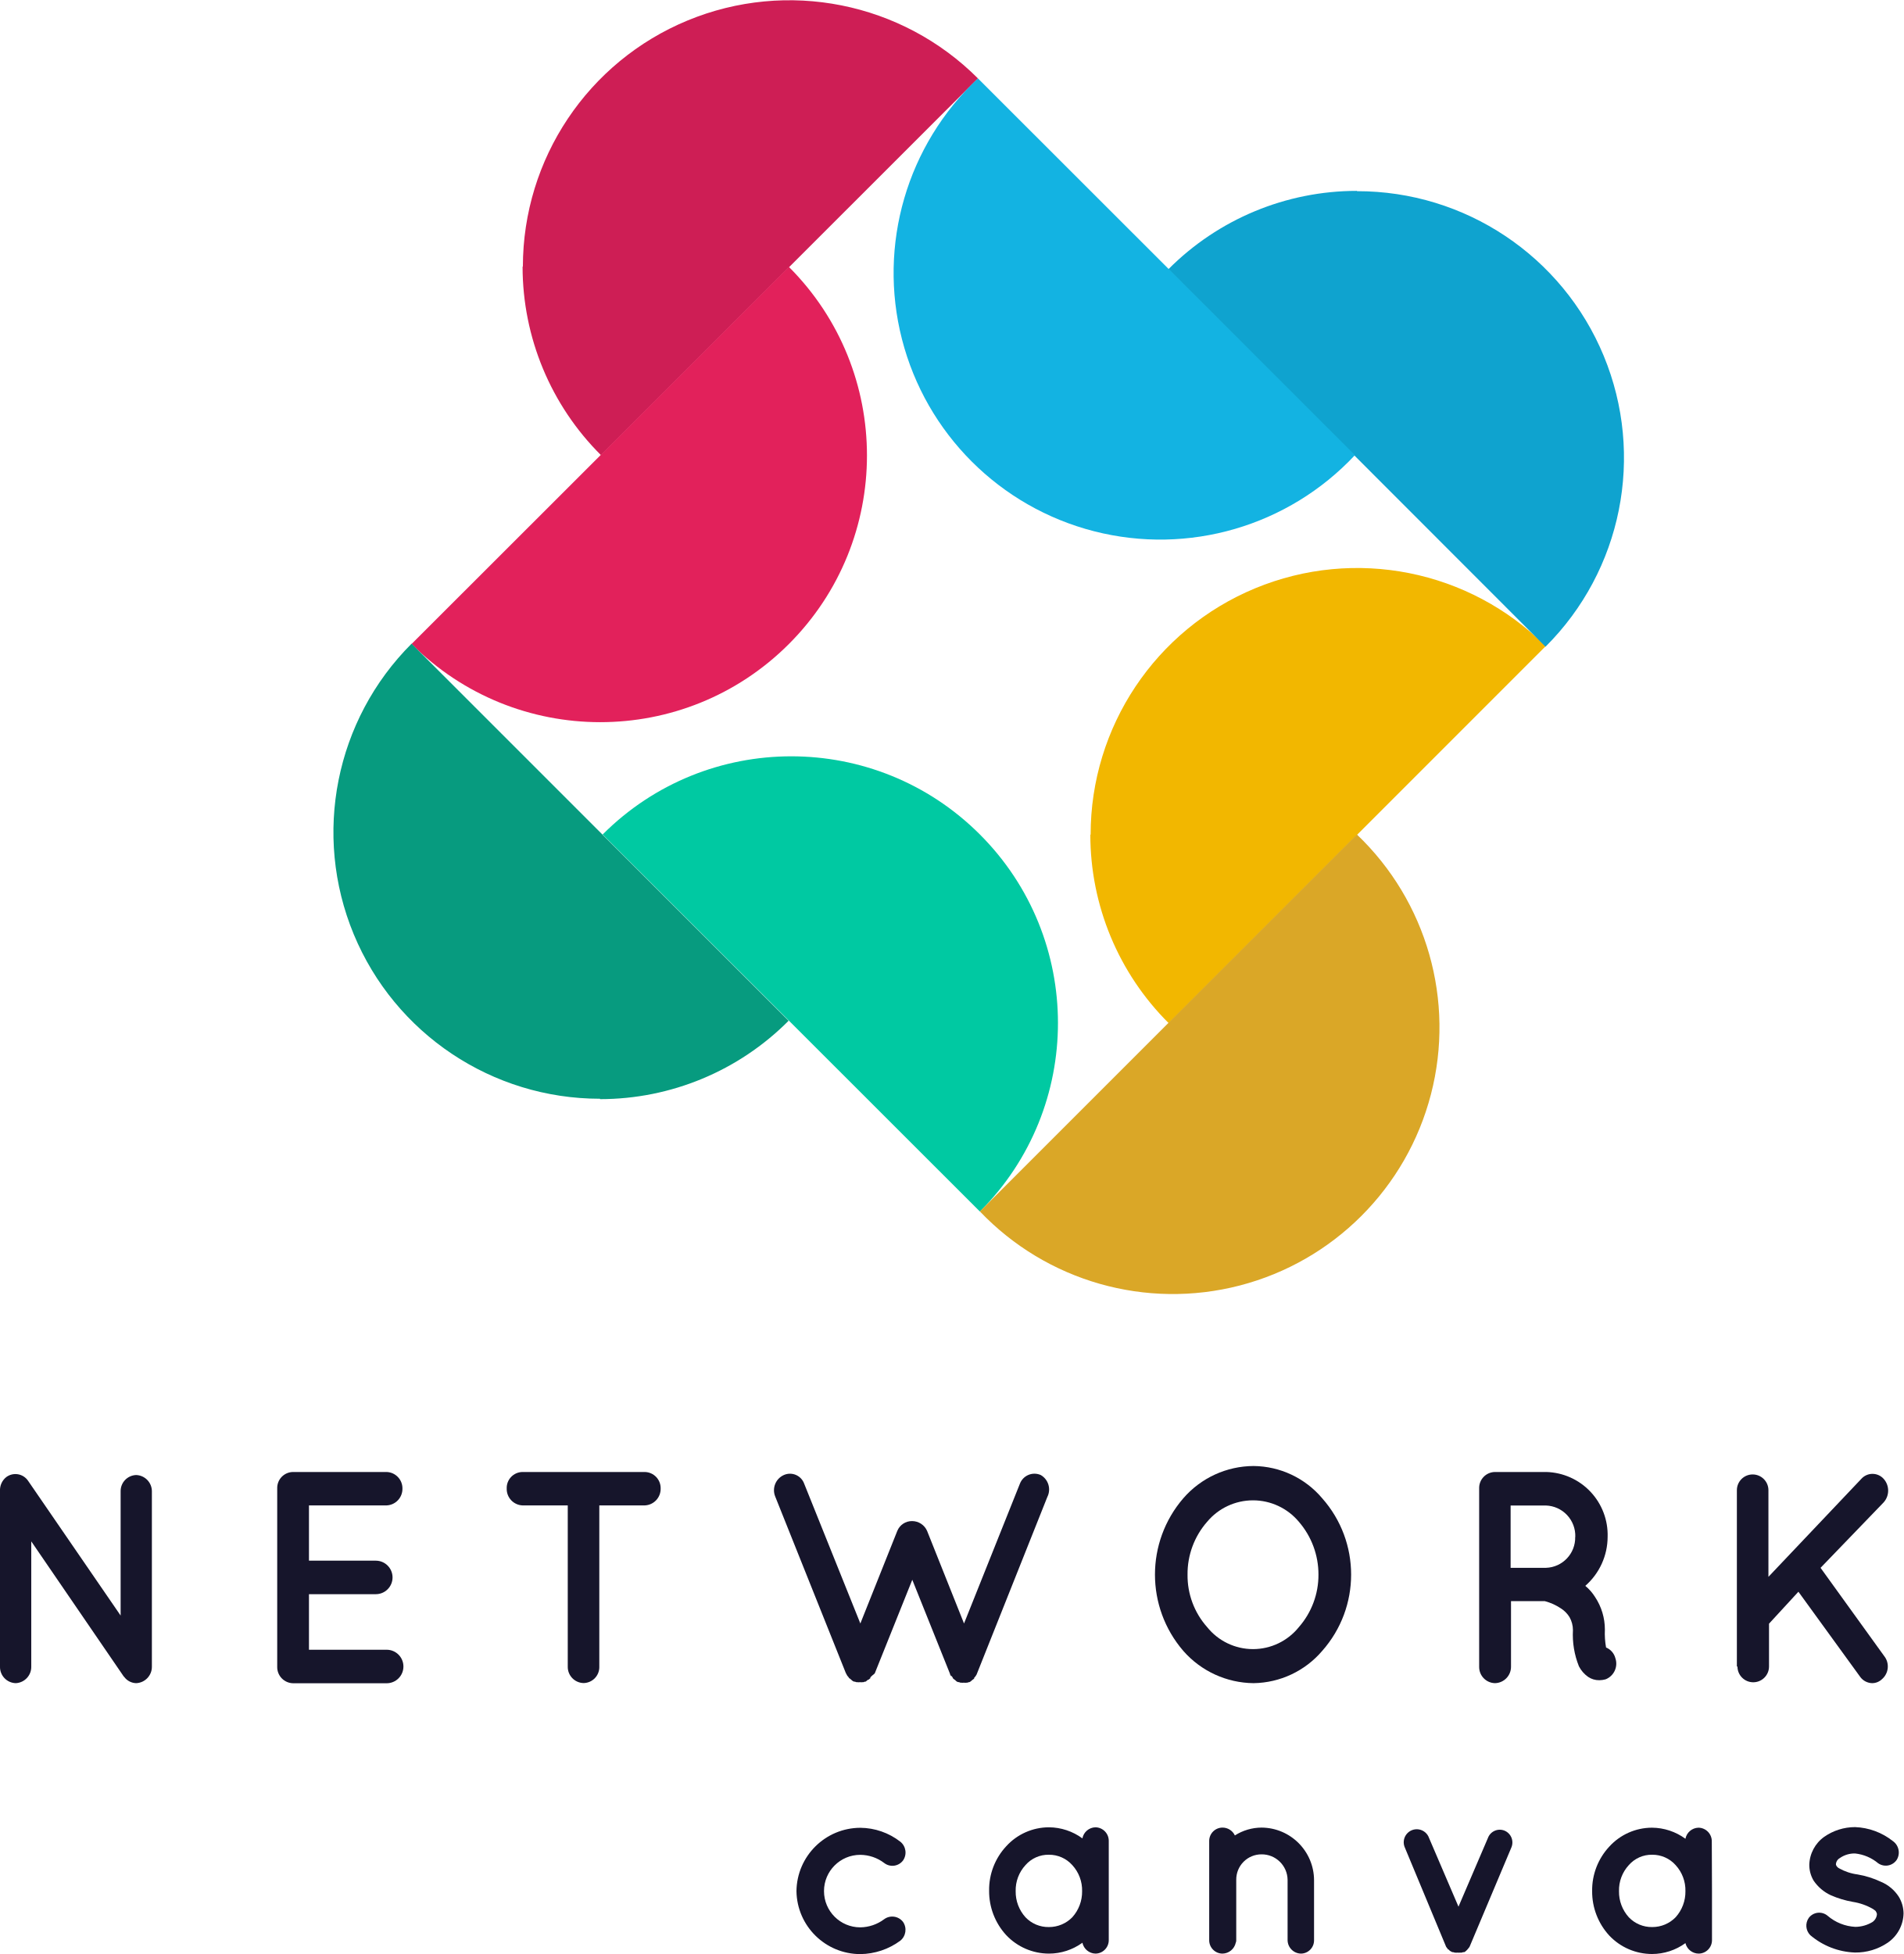
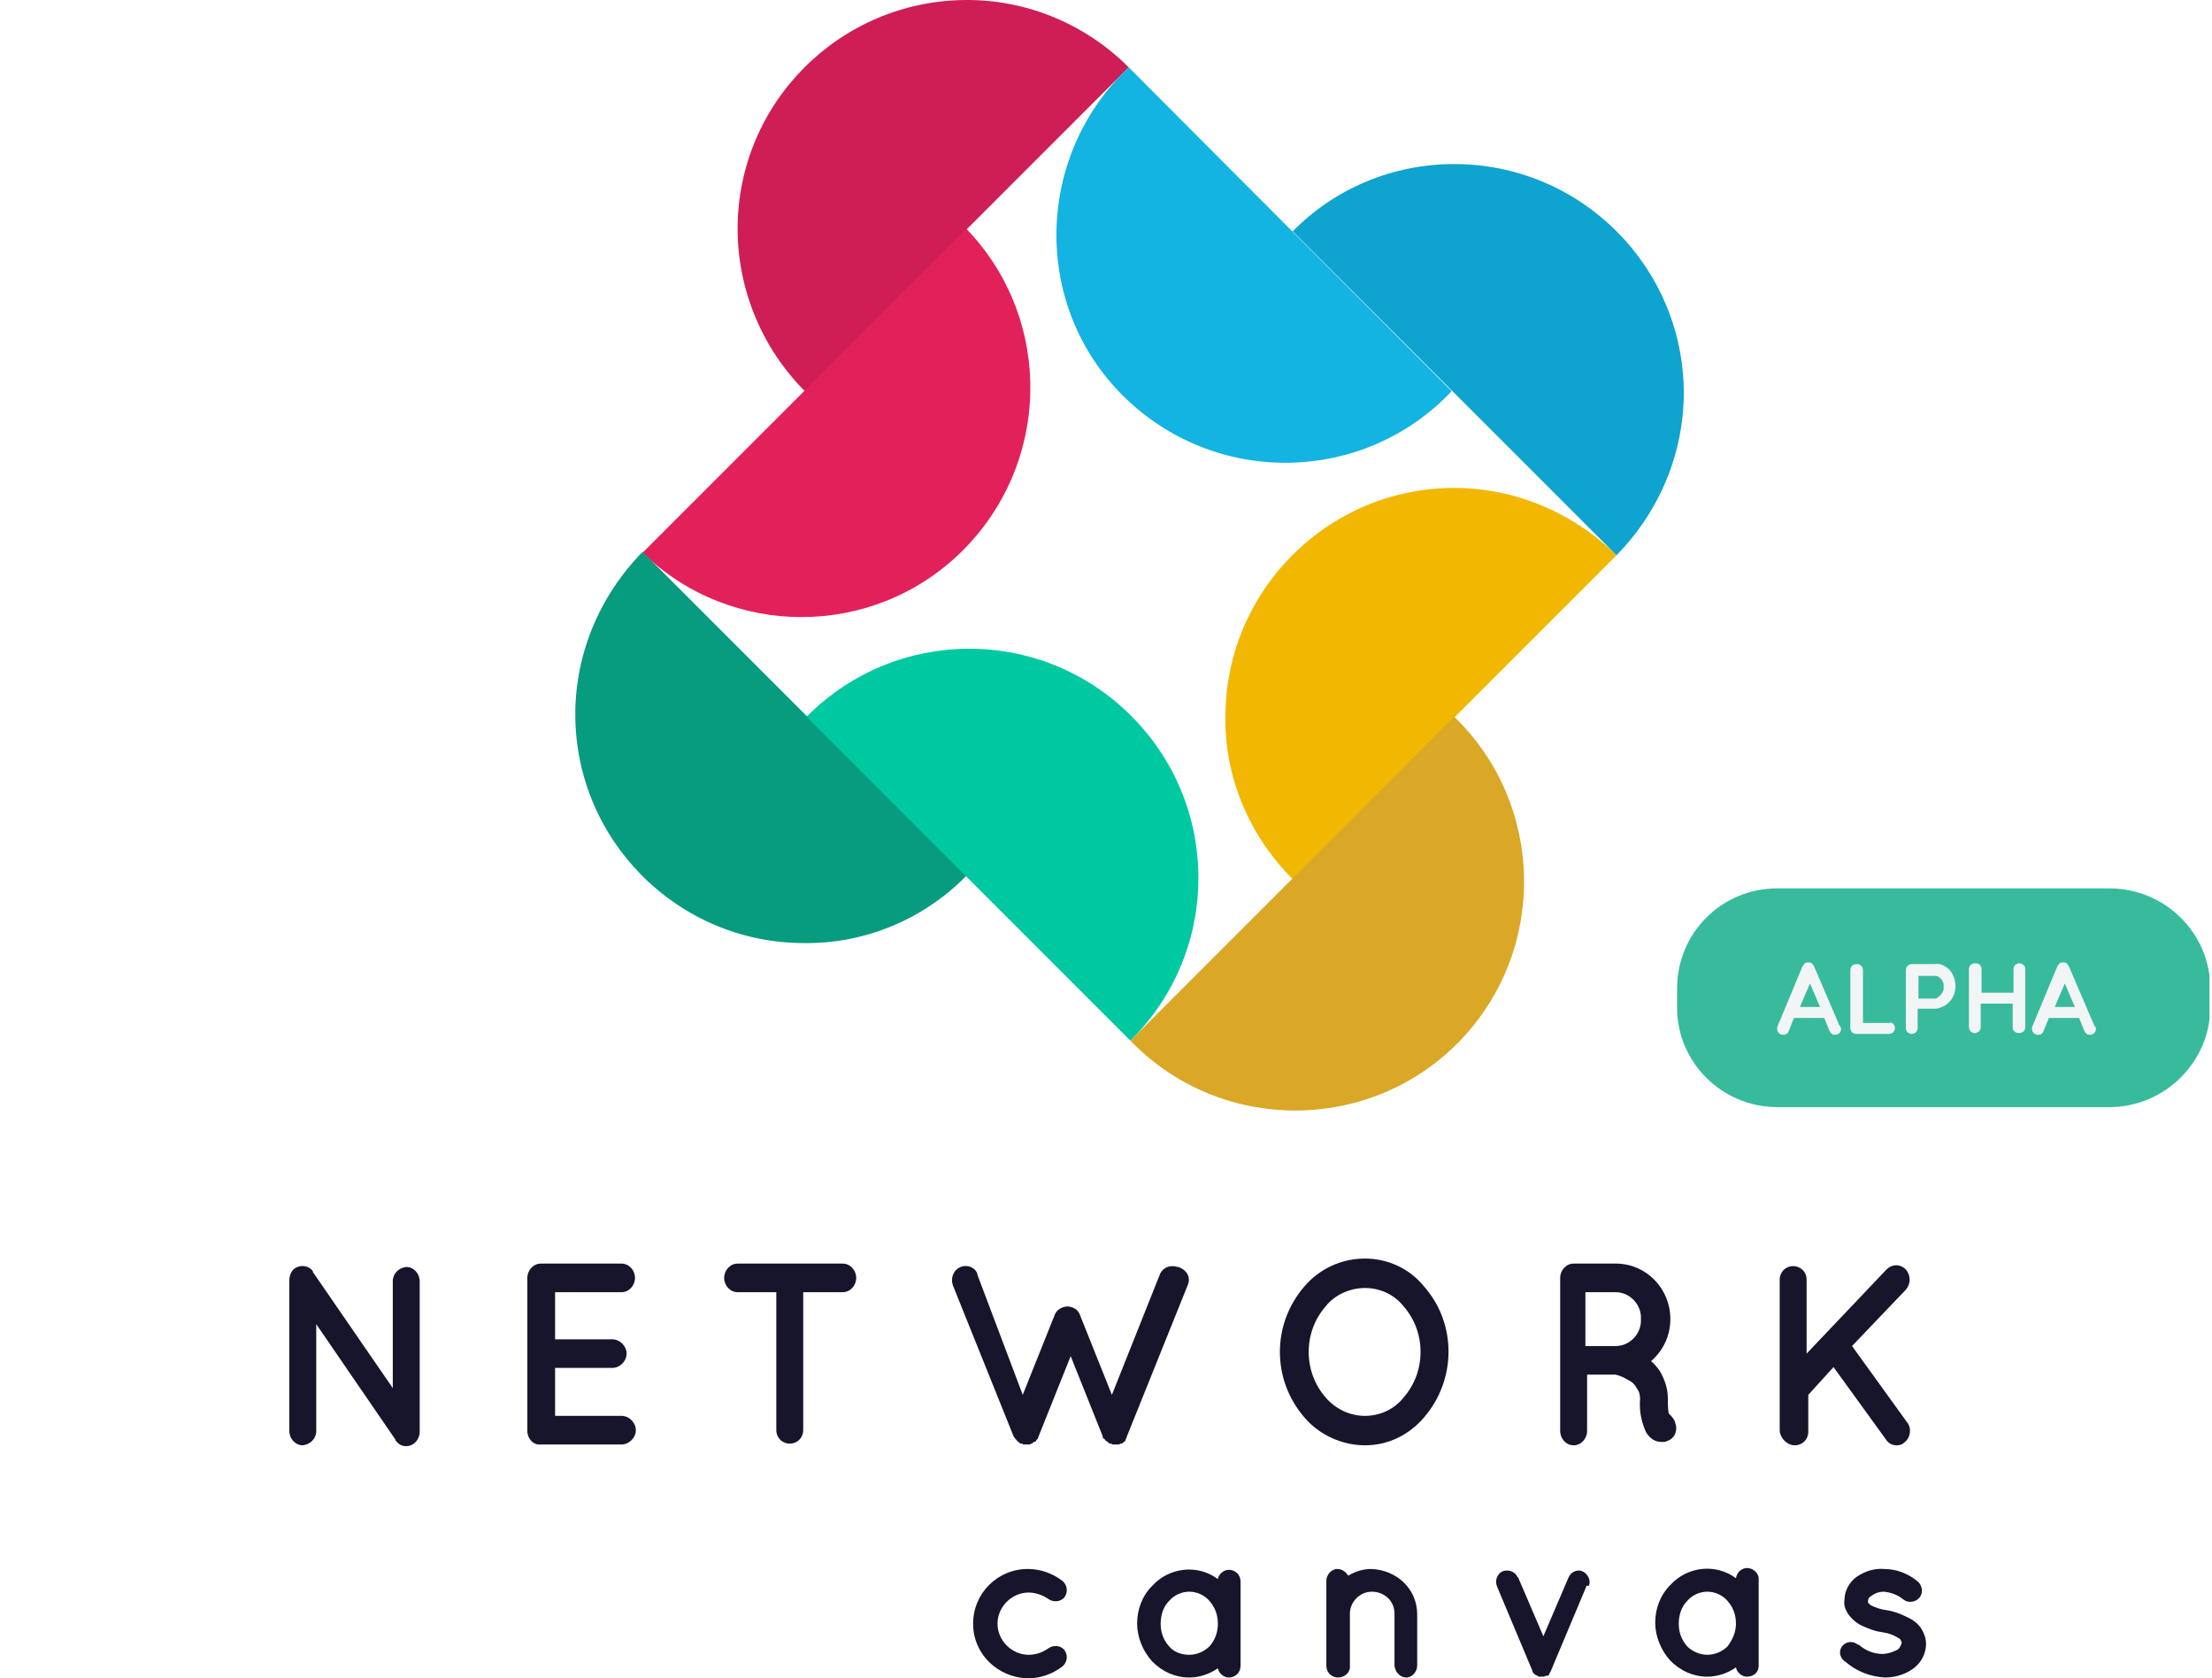
- <svg xmlns="http://www.w3.org/2000/svg" id="Layer_1" data-name="Layer 1" viewBox="0 0 194.29 199.41">
-   <defs>
-     <style>.cls-1{fill:#ce1e55;}.cls-2{fill:#e2215b;}.cls-3{fill:#079b7f;}.cls-4{fill:#00c9a2;}.cls-5{fill:#f2b700;}.cls-6{fill:#daa727;}.cls-7{fill:#0fa3cf;}.cls-8{fill:#13b3e2;}.cls-9{fill:#16152b;}</style>
-   </defs>
-   <path class="cls-1" d="M53.36,27.21A27.2,27.2,0,0,1,99.8,8L61.33,46.45a27.15,27.15,0,0,1-8-19.24" />
-   <path class="cls-2" d="M80.51,27.24A27.21,27.21,0,0,1,42,65.72Z" />
-   <path class="cls-3" d="M61.23,112.13A27.2,27.2,0,0,1,42,65.69l38.48,38.48a27.14,27.14,0,0,1-19.24,8" />
-   <path class="cls-4" d="M61.5,85.16A27.21,27.21,0,1,1,100,123.64Z" />
-   <path class="cls-5" d="M111.3,85.18a27.2,27.2,0,0,1,46.44-19.24l-38.47,38.48a27.13,27.13,0,0,1-8-19.24" />
-   <path class="cls-6" d="M138.47,85.16A27.21,27.21,0,1,1,100,123.63Z" />
-   <path class="cls-7" d="M138.48,19.51A27.21,27.21,0,0,1,157.72,66L119.23,27.48a27.13,27.13,0,0,1,19.24-8" />
-   <path class="cls-8" d="M138.27,46.45A27.21,27.21,0,1,1,99.8,8Z" />
-   <path class="cls-9" d="M3.19,170.08a1.66,1.66,0,0,1-1.58,1.69A1.65,1.65,0,0,1,0,170.08V152.16a1.7,1.7,0,0,1,.64-1.42,1.56,1.56,0,0,1,2.22.37l9.45,13.76V152.19a1.64,1.64,0,0,1,1.58-1.66,1.66,1.66,0,0,1,1.61,1.66v17.89a1.67,1.67,0,0,1-1.61,1.69,1.56,1.56,0,0,1-1.2-.62.8.8,0,0,1-.15-.19L3.19,157.3Z" />
-   <path class="cls-9" d="M28.29,170.08V151.91a1.63,1.63,0,0,1,1.61-1.69h9.56a1.67,1.67,0,0,1,1.61,1.69,1.69,1.69,0,0,1-1.61,1.72H31.53v5.64h6.82a1.71,1.71,0,0,1,0,3.42H31.53v5.67h7.93a1.71,1.71,0,0,1,0,3.42H30c-.06,0-.06,0-.06,0l0,0A1.65,1.65,0,0,1,28.29,170.08Z" />
-   <path class="cls-9" d="M65.81,153.63H61.16v16.44a1.63,1.63,0,0,1-1.61,1.69,1.65,1.65,0,0,1-1.61-1.69V153.63H53.32a1.68,1.68,0,0,1-1.61-1.72,1.63,1.63,0,0,1,1.61-1.69H65.81a1.65,1.65,0,0,1,1.61,1.69A1.69,1.69,0,0,1,65.81,153.63Z" />
-   <path class="cls-9" d="M106.88,152.77l-7.17,18a.82.82,0,0,1-.15.28l0,0a.81.81,0,0,1-.15.18c0,.06,0,.06,0,.09a.89.89,0,0,0-.21.15h0c-.09.06-.15.15-.26.19h0a0,0,0,0,0,0,0,.87.87,0,0,0-.23.06h-.06a.86.86,0,0,1-.29,0,.77.77,0,0,1-.26,0h-.09a.71.71,0,0,0-.2-.06s0,0-.06,0a.6.6,0,0,1-.26-.19h0c-.09-.06-.15-.12-.2-.15a.24.24,0,0,1-.06-.09c0-.06-.09-.12-.12-.18s-.06,0-.06,0a.78.78,0,0,1-.12-.28l-3.83-9.55-3.83,9.55A2.51,2.51,0,0,1,89,171s0,0,0,0l-.18.18c0,.06,0,.06,0,.09a.79.79,0,0,0-.18.15h-.06c-.09.06-.17.15-.23.19h0a0,0,0,0,0,0,0,.44.44,0,0,0-.23.06h-.09a.77.77,0,0,1-.26,0,1,1,0,0,1-.29,0h-.09a.71.71,0,0,0-.2-.06s0,0-.06,0a.83.83,0,0,1-.26-.19h0c-.09-.06-.12-.12-.2-.15a.24.24,0,0,1-.06-.09c-.06-.06-.09-.12-.15-.18v0a2.27,2.27,0,0,1-.15-.28l-7.2-18a1.7,1.7,0,0,1,.88-2.19,1.54,1.54,0,0,1,2.08.89l5.73,14.26,3.77-9.45a1.61,1.61,0,0,1,1.52-1,1.67,1.67,0,0,1,1.52,1l3.77,9.45,5.7-14.26a1.59,1.59,0,0,1,2.13-.89A1.7,1.7,0,0,1,106.88,152.77Z" />
-   <path class="cls-9" d="M134.93,152.9a11.75,11.75,0,0,1,0,15.58,9.38,9.38,0,0,1-7,3.29,9.65,9.65,0,0,1-7.17-3.29,11.93,11.93,0,0,1,0-15.58,9.54,9.54,0,0,1,7.17-3.29A9.27,9.27,0,0,1,134.93,152.9Zm-.38,7.79a8.21,8.21,0,0,0-2-5.39,6.1,6.1,0,0,0-9.36,0,8.06,8.06,0,0,0-2,5.39,7.92,7.92,0,0,0,2,5.36,6,6,0,0,0,9.36,0A8.07,8.07,0,0,0,134.55,160.69Z" />
-   <path class="cls-9" d="M164.85,169.22a1.72,1.72,0,0,1-1,2.16,2.46,2.46,0,0,1-.64.09h0a2,2,0,0,1-1.14-.34,3,3,0,0,1-.94-1.08,8.67,8.67,0,0,1-.61-3.7,2.7,2.7,0,0,0-.35-1.32,2.78,2.78,0,0,0-.88-.89,5.41,5.41,0,0,0-1.64-.74h-3.45v6.68a1.67,1.67,0,0,1-1.64,1.69,1.65,1.65,0,0,1-1.61-1.69V151.91a1.63,1.63,0,0,1,1.61-1.69h5.24a6.43,6.43,0,0,1,6.26,6.62,6.66,6.66,0,0,1-2.28,5,4.68,4.68,0,0,1,1,1.14,6,6,0,0,1,1,3.33,8.16,8.16,0,0,0,.12,1.82A1.61,1.61,0,0,1,164.85,169.22Zm-4.09-12.38a3.1,3.1,0,0,0-3-3.2h-3.6V160h3.6A3.08,3.08,0,0,0,160.75,156.84Z" />
-   <path class="cls-9" d="M177.25,170.08v-18a1.61,1.61,0,1,1,3.22,0v8.84l9.48-10a1.53,1.53,0,0,1,2.28,0,1.8,1.8,0,0,1,0,2.4L185.79,160l6.49,9a1.71,1.71,0,0,1-.23,2.37,1.44,1.44,0,0,1-1,.4,1.55,1.55,0,0,1-1.2-.62l-6.32-8.71-3,3.26v4.37a1.61,1.61,0,1,1-3.22,0Z" />
-   <path class="cls-9" d="M81.28,193a6.54,6.54,0,0,1,6.52-6.47,6.74,6.74,0,0,1,4.08,1.42,1.42,1.42,0,0,1,.28,1.91,1.36,1.36,0,0,1-1.93.26,4.08,4.08,0,0,0-2.44-.83,3.7,3.7,0,1,0,0,7.4,4.14,4.14,0,0,0,2.44-.83,1.39,1.39,0,0,1,1.93.28,1.43,1.43,0,0,1-.28,1.91,7,7,0,0,1-4.08,1.37A6.52,6.52,0,0,1,81.28,193Z" />
-   <path class="cls-9" d="M113.15,193V198a1.37,1.37,0,0,1-1.36,1.37,1.4,1.4,0,0,1-1.33-1.11,5.81,5.81,0,0,1-3.41,1.11,6,6,0,0,1-4.36-1.88,6.62,6.62,0,0,1-1.75-4.54,6.52,6.52,0,0,1,1.75-4.54,5.9,5.9,0,0,1,4.36-1.93,5.83,5.83,0,0,1,3.41,1.13,1.39,1.39,0,0,1,1.33-1.13,1.38,1.38,0,0,1,1.36,1.39Zm-2.72,0a3.8,3.8,0,0,0-1-2.66,3.16,3.16,0,0,0-2.39-1.06,3.09,3.09,0,0,0-2.39,1.06,3.79,3.79,0,0,0-1,2.66,3.88,3.88,0,0,0,1,2.66,3.22,3.22,0,0,0,2.39,1,3.31,3.31,0,0,0,2.39-1A3.89,3.89,0,0,0,110.43,193Z" />
-   <path class="cls-9" d="M134.1,191.88V198a1.35,1.35,0,0,1-1.33,1.37A1.39,1.39,0,0,1,131.4,198v-6.16a2.64,2.64,0,0,0-2.67-2.6,2.57,2.57,0,0,0-2.57,2.6V198a.51.51,0,0,1-.05.26,1.41,1.41,0,0,1-1.36,1.11A1.36,1.36,0,0,1,123.4,198V187.88a1.36,1.36,0,0,1,1.36-1.37,1.39,1.39,0,0,1,1.26.8,5.11,5.11,0,0,1,2.72-.8A5.39,5.39,0,0,1,134.1,191.88Z" />
-   <path class="cls-9" d="M154.22,188.58l-4.21,10a.56.56,0,0,1-.1.18,0,0,0,0,1,0,0l-.15.18a0,0,0,0,1,0,0,.89.89,0,0,1-.15.15,0,0,0,0,0,0,0,.47.47,0,0,1-.18.13h-.05v0a.48.48,0,0,0-.21.05H149a1,1,0,0,1-.26,0,.88.88,0,0,1-.23,0h-.05a.6.6,0,0,0-.21-.05v0h-.05a2.36,2.36,0,0,1-.23-.13,0,0,0,0,0,0,0,.89.89,0,0,1-.15-.15s0,0-.05,0a.81.81,0,0,0-.13-.18s0,0,0,0-.08-.1-.1-.18l-4.16-10a1.33,1.33,0,1,1,2.46-1l3,7,3-7a1.29,1.29,0,0,1,1.72-.75A1.31,1.31,0,0,1,154.22,188.58Z" />
-   <path class="cls-9" d="M174.71,193V198a1.37,1.37,0,0,1-1.36,1.37A1.4,1.4,0,0,1,172,198.3a5.81,5.81,0,0,1-3.41,1.11,6,6,0,0,1-4.36-1.88,6.62,6.62,0,0,1-1.75-4.54,6.52,6.52,0,0,1,1.75-4.54,5.9,5.9,0,0,1,4.36-1.93,5.83,5.83,0,0,1,3.41,1.13,1.39,1.39,0,0,1,1.33-1.13,1.38,1.38,0,0,1,1.36,1.39ZM172,193a3.8,3.8,0,0,0-1-2.66,3.16,3.16,0,0,0-2.39-1.06,3.09,3.09,0,0,0-2.39,1.06,3.79,3.79,0,0,0-1,2.66,3.88,3.88,0,0,0,1,2.66,3.22,3.22,0,0,0,2.39,1,3.31,3.31,0,0,0,2.39-1A3.89,3.89,0,0,0,172,193Z" />
-   <path class="cls-9" d="M184.59,195.72a1.33,1.33,0,0,1,1.92-.21,4.7,4.7,0,0,0,2.82,1.13,3.42,3.42,0,0,0,1.75-.49,1.06,1.06,0,0,0,.46-.77.39.39,0,0,0-.08-.26c0-.08-.13-.18-.33-.31a5.93,5.93,0,0,0-2.05-.72h0a9.84,9.84,0,0,1-2.23-.67,4.3,4.3,0,0,1-1.77-1.5,3.14,3.14,0,0,1-.44-1.62,3.63,3.63,0,0,1,1.51-2.84,5.5,5.5,0,0,1,3.16-1,6.58,6.58,0,0,1,3.85,1.42,1.43,1.43,0,0,1,.41,1.91,1.35,1.35,0,0,1-1.9.36,4.39,4.39,0,0,0-2.36-1,2.61,2.61,0,0,0-1.54.46.78.78,0,0,0-.41.59.28.28,0,0,0,.05.21.69.69,0,0,0,.28.26,5.22,5.22,0,0,0,1.87.62l0,0h0a9.19,9.19,0,0,1,2.39.75,4,4,0,0,1,1.82,1.52,3.35,3.35,0,0,1,.49,1.7,3.73,3.73,0,0,1-1.62,3,5.82,5.82,0,0,1-3.34,1,7.44,7.44,0,0,1-4.57-1.78A1.38,1.38,0,0,1,184.59,195.72Z" />
+ <svg xmlns="http://www.w3.org/2000/svg" xmlns:xlink="http://www.w3.org/1999/xlink" version="1.1" id="Layer_1" x="0px" y="0px" viewBox="0 0 263 199.4" style="enable-background:new 0 0 263 199.4;" xml:space="preserve">
+   <style type="text/css">
+ 	.st0{fill:#CE1E55;}
+ 	.st1{fill:#E2215B;}
+ 	.st2{fill:#079B7F;}
+ 	.st3{fill:#00C9A2;}
+ 	.st4{fill:#F2B700;}
+ 	.st5{fill:#DAA727;}
+ 	.st6{fill:#0FA3CF;}
+ 	.st7{fill:#13B3E2;}
+ 	.st8{fill:#16152B;}
+ 	.st9{fill:none;}
+ 	.st10{clip-path:url(#SVGID_2_);}
+ 	.st11{clip-path:url(#SVGID_4_);}
+ 	.st12{fill:#38BB9C;}
+ 	.st13{enable-background:new    ;}
+ 	.st14{fill:#F2F5F5;}
+ </style>
+   <g>
+     <path class="st0" d="M87.7,27.2C87.7,12.2,99.9,0,115,0c7.2,0,14.1,2.9,19.2,8L95.7,46.5C90.6,41.4,87.7,34.4,87.7,27.2" />
+     <path class="st1" d="M114.9,27.2c10.4,10.8,10.1,28-0.7,38.5c-10.5,10.2-27.3,10.2-37.8,0L114.9,27.2z" />
+     <path class="st2" d="M95.6,112.1c-15,0-27.2-12.2-27.2-27.2c0-7.2,2.9-14.1,8-19.3l38.5,38.5C109.8,109.3,102.8,112.2,95.6,112.1" />
+     <path class="st3" d="M95.9,85.2c10.6-10.7,27.8-10.8,38.5-0.2s10.8,27.8,0.2,38.5c-0.1,0.1-0.2,0.2-0.2,0.2L95.9,85.2z" />
+     <path class="st4" d="M145.7,85.2c0-15,12.2-27.2,27.2-27.2c7.2,0,14.1,2.9,19.3,8l-38.5,38.5C148.5,99.3,145.6,92.4,145.7,85.2" />
+     <path class="st5" d="M172.9,85.2c10.8,10.4,11.1,27.7,0.7,38.5c-10.4,10.8-27.7,11.1-38.5,0.7c-0.2-0.2-0.4-0.4-0.7-0.7L172.9,85.2   z" />
+     <path class="st6" d="M172.9,19.5c15,0,27.2,12.1,27.3,27.1c0,7.3-2.9,14.2-8,19.4l-38.5-38.5C158.7,22.4,165.6,19.5,172.9,19.5" />
+     <path class="st7" d="M172.6,46.5c-10.3,10.9-27.5,11.4-38.5,1.1S122.8,20,133.1,9.1c0.4-0.4,0.7-0.7,1.1-1.1L172.6,46.5z" />
+     <path class="st8" d="M37.6,170.1c0,0.9-0.7,1.6-1.6,1.7c-0.9,0-1.6-0.8-1.6-1.7c0,0,0,0,0,0v-17.9c0-0.5,0.2-1.1,0.6-1.4   c0.7-0.5,1.7-0.4,2.2,0.3c0,0,0,0,0,0.1l9.5,13.8v-12.7c0-0.9,0.7-1.6,1.6-1.7c0.9,0,1.6,0.8,1.6,1.7v17.9c0,0.9-0.7,1.7-1.6,1.7   c-0.5,0-0.9-0.2-1.2-0.6c-0.1-0.1-0.1-0.1-0.1-0.2l-9.4-13.7V170.1z" />
+     <path class="st8" d="M62.7,170.1v-18.2c0-0.9,0.7-1.7,1.6-1.7c0,0,0,0,0,0h9.6c0.9,0,1.6,0.8,1.6,1.7c0,0.9-0.7,1.7-1.6,1.7h-7.9   v5.6h6.8c0.9,0,1.7,0.8,1.7,1.7c0,0.9-0.8,1.7-1.7,1.7h-6.8v5.7h7.9c0.9,0,1.7,0.8,1.7,1.7c0,0.9-0.8,1.7-1.7,1.7h-9.5   c-0.1,0-0.1,0-0.1,0l0,0C63.4,171.8,62.7,171,62.7,170.1C62.7,170.1,62.7,170.1,62.7,170.1z" />
+     <path class="st8" d="M100.2,153.6h-4.7v16.4c0,0.9-0.7,1.6-1.6,1.6s-1.6-0.7-1.6-1.6v-16.4h-4.6c-0.9,0-1.6-0.8-1.6-1.7   c0-0.9,0.7-1.7,1.6-1.7c0,0,0,0,0,0h12.5c0.9,0,1.6,0.8,1.6,1.7C101.8,152.8,101.1,153.6,100.2,153.6z" />
+     <path class="st8" d="M141.2,152.8l-7.2,17.9c0,0.1-0.1,0.2-0.1,0.3l0,0c0,0.1-0.1,0.1-0.1,0.2c0,0.1,0,0.1,0,0.1   c-0.1,0-0.1,0.1-0.2,0.1l0,0c-0.1,0.1-0.1,0.2-0.3,0.2l0,0l0,0c-0.1,0-0.2,0-0.2,0.1H133c-0.1,0-0.2,0-0.3,0c-0.1,0-0.2,0-0.3,0   h-0.1c-0.1,0-0.1-0.1-0.2-0.1c0,0,0,0-0.1,0c-0.1,0-0.2-0.1-0.3-0.2l0,0c-0.1-0.1-0.1-0.1-0.2-0.1c0,0,0-0.1-0.1-0.1   c0-0.1-0.1-0.1-0.1-0.2c-0.1,0-0.1,0-0.1,0c-0.1-0.1-0.1-0.2-0.1-0.3l-3.8-9.5l-3.8,9.5c0,0.1-0.1,0.2-0.1,0.3l0,0l-0.2,0.2   c0,0.1,0,0.1,0,0.1c-0.1,0-0.1,0.1-0.2,0.1h-0.1c-0.1,0.1-0.2,0.2-0.2,0.2l0,0l0,0c-0.1,0-0.2,0-0.2,0.1h-0.1c-0.1,0-0.2,0-0.3,0   c-0.1,0-0.2,0-0.3,0h-0.1c-0.1,0-0.1-0.1-0.2-0.1c0,0,0,0-0.1,0c-0.1,0-0.2-0.1-0.3-0.2l0,0c-0.1-0.1-0.1-0.1-0.2-0.1v-0.1   c-0.1-0.1-0.1-0.1-0.2-0.2l0,0c-0.1-0.1-0.1-0.2-0.2-0.3l-7.2-17.9c-0.3-0.8,0-1.8,0.9-2.2c0.8-0.3,1.7,0,2,0.8c0,0,0,0.1,0,0.1   l5.4,14.3l3.8-9.5c0.2-0.6,0.9-1,1.5-1c0.7,0,1.3,0.4,1.5,1l3.8,9.5l5.7-14.3c0.3-0.8,1.2-1.2,2.1-0.9c0,0,0.1,0,0.1,0   C141.2,151,141.6,151.9,141.2,152.8z" />
+     <path class="st8" d="M169.3,152.9c3.9,4.4,3.9,11.1,0,15.6c-1.8,2.1-4.3,3.3-7,3.3c-2.7,0-5.4-1.2-7.2-3.3   c-3.9-4.5-3.9-11.1,0-15.6c1.8-2.1,4.4-3.3,7.2-3.3C165,149.6,167.6,150.8,169.3,152.9z M168.9,160.7c0-2-0.7-3.9-2-5.4   c-1.1-1.4-2.8-2.2-4.6-2.2c-1.8,0-3.6,0.8-4.7,2.2c-1.3,1.5-2,3.4-2,5.4c0,2,0.7,3.9,2,5.4c1.2,1.4,2.9,2.2,4.7,2.2   c1.8,0,3.5-0.8,4.6-2.2C168.2,164.6,168.9,162.7,168.9,160.7L168.9,160.7z" />
+     <path class="st8" d="M199.2,169.2c0.3,0.9-0.1,1.8-1,2.1c-0.2,0.1-0.4,0.1-0.6,0.1l0,0c-0.4,0-0.8-0.1-1.1-0.3   c-0.4-0.3-0.7-0.6-0.9-1.1c-0.5-1.2-0.7-2.4-0.6-3.7c0-0.5-0.1-0.9-0.4-1.3c-0.2-0.4-0.5-0.7-0.9-0.9c-0.5-0.3-1.1-0.6-1.6-0.7   h-3.4v6.7c0,0.9-0.7,1.7-1.6,1.7c-0.9,0-1.6-0.8-1.6-1.7c0,0,0,0,0,0v-18.2c0-0.9,0.7-1.7,1.6-1.7c0,0,0,0,0,0h5.2   c3.5,0.1,6.3,3,6.3,6.6c0,0,0,0,0,0c0,1.9-0.8,3.7-2.3,5c0.4,0.3,0.7,0.7,1,1.1c0.6,1,1,2.1,1,3.3c0,0.6,0,1.2,0.1,1.8   C198.7,168.3,199.1,168.7,199.2,169.2z M195.1,156.8c0.1-1.7-1.3-3.2-3-3.2h-3.6v6.4h3.6C193.8,160,195.2,158.5,195.1,156.8z" />
+     <path class="st8" d="M211.6,170.1v-18c0-0.9,0.7-1.6,1.6-1.6s1.6,0.7,1.6,1.6v8.8l9.5-10c0.6-0.6,1.5-0.7,2.2-0.1   c0,0,0.1,0.1,0.1,0.1c0.6,0.7,0.6,1.7,0,2.4l-6.4,6.7l6.5,9c0.6,0.7,0.5,1.8-0.2,2.4c-0.3,0.3-0.6,0.4-1,0.4   c-0.5,0-0.9-0.2-1.2-0.6l-6.3-8.7l-3,3.3v4.4c0,0.9-0.7,1.6-1.6,1.6S211.7,171,211.6,170.1L211.6,170.1L211.6,170.1z" />
+     <path class="st8" d="M115.7,193c0-3.6,2.9-6.5,6.5-6.5c1.5,0,2.9,0.5,4.1,1.4c0.6,0.5,0.7,1.3,0.3,1.9c-0.4,0.6-1.3,0.7-1.9,0.3   c0,0,0,0,0,0c-0.7-0.5-1.6-0.8-2.4-0.8c-2,0-3.7,1.7-3.7,3.7s1.7,3.7,3.7,3.7c0,0,0,0,0,0c0.9,0,1.7-0.3,2.4-0.8   c0.6-0.4,1.5-0.3,1.9,0.3c0.4,0.6,0.3,1.4-0.3,1.9c-1.2,0.9-2.6,1.4-4.1,1.4C118.6,199.4,115.7,196.6,115.7,193z" />
+     <path class="st8" d="M147.5,193v5c0,0.8-0.6,1.4-1.4,1.4c-0.6,0-1.2-0.5-1.3-1.1c-1,0.7-2.2,1.1-3.4,1.1c-1.7,0-3.2-0.7-4.4-1.9   c-1.1-1.2-1.8-2.9-1.8-4.5c0-1.7,0.6-3.3,1.8-4.5c2-2.2,5.4-2.6,7.8-0.8c0.1-0.6,0.7-1.1,1.3-1.1c0.8,0,1.4,0.6,1.4,1.4V193z    M144.8,193c0-1-0.3-1.9-1-2.7c-0.6-0.7-1.5-1.1-2.4-1.1c-0.9,0-1.8,0.4-2.4,1.1c-0.7,0.7-1,1.7-1,2.7c0,1,0.3,1.9,1,2.7   c0.6,0.7,1.5,1,2.4,1c0.9,0,1.8-0.4,2.4-1C144.5,194.9,144.8,194,144.8,193z" />
+     <path class="st8" d="M168.5,191.9v6.1c0,0.7-0.6,1.4-1.3,1.4c0,0,0,0,0,0c-0.7,0-1.3-0.6-1.4-1.4v-6.2c0-1.5-1.2-2.6-2.7-2.6   c-1.4,0-2.6,1.2-2.6,2.6c0,0,0,0,0,0v6.2c0,0.1,0,0.2,0,0.3c-0.1,0.6-0.7,1.1-1.4,1.1c-0.8,0-1.4-0.6-1.4-1.4c0,0,0,0,0,0v-10.1   c0-0.7,0.6-1.4,1.3-1.4c0,0,0,0,0,0c0.5,0,1,0.3,1.3,0.8c0.8-0.5,1.8-0.8,2.7-0.8C166.1,186.6,168.5,188.9,168.5,191.9z" />
+     <path class="st8" d="M188.6,188.6l-4.2,10c0,0.1-0.1,0.1-0.1,0.2l0,0l-0.1,0.2l0,0c0,0.1-0.1,0.1-0.1,0.1l0,0   c0,0.1-0.1,0.1-0.2,0.1h-0.1l0,0c-0.1,0-0.1,0-0.2,0.1h-0.1c-0.1,0-0.2,0-0.2,0c-0.1,0-0.2,0-0.2,0H183c-0.1,0-0.1-0.1-0.2-0.1l0,0   l0,0c-0.1,0-0.1-0.1-0.2-0.1l0,0c-0.1,0-0.1-0.1-0.1-0.1c0,0,0,0-0.1,0c0-0.1-0.1-0.1-0.1-0.2l0,0c-0.1,0-0.1-0.1-0.1-0.2l-4.2-10   c-0.3-0.7,0-1.5,0.6-1.8c0.7-0.3,1.5,0,1.8,0.6c0,0,0,0.1,0.1,0.1l3,7l3-7c0.3-0.7,1.1-1,1.7-0.7s1,1.1,0.7,1.7l0,0H188.6z" />
+     <path class="st8" d="M209.1,193v5c0,0.8-0.6,1.3-1.4,1.3c-0.6,0-1.2-0.5-1.3-1.1c-1,0.7-2.2,1.1-3.4,1.1c-1.7,0-3.2-0.7-4.4-1.9   c-1.1-1.2-1.8-2.9-1.8-4.5c0-1.7,0.6-3.3,1.8-4.5c2-2.2,5.4-2.6,7.8-0.8c0.1-0.7,0.7-1.3,1.5-1.2c0.7,0.1,1.3,0.7,1.2,1.5l0,0V193z    M206.4,193c0-1-0.3-1.9-1-2.7c-0.6-0.7-1.5-1.1-2.4-1.1c-0.9,0-1.8,0.4-2.4,1.1c-0.7,0.7-1,1.7-1,2.7c0,1,0.3,1.9,1,2.7   c0.6,0.6,1.5,1,2.4,1c0.9,0,1.8-0.4,2.4-1C206,194.9,206.4,194,206.4,193z" />
+     <path class="st8" d="M219,195.7c0.5-0.6,1.3-0.7,1.9-0.2c0,0,0,0,0.1,0c0.8,0.7,1.8,1.1,2.8,1.1c0.6,0,1.2-0.2,1.8-0.5   c0.3-0.2,0.4-0.5,0.5-0.8c0-0.1,0-0.2-0.1-0.3c0-0.1-0.1-0.2-0.3-0.3c-0.6-0.4-1.3-0.6-2-0.7l0,0c-0.8-0.1-1.5-0.4-2.2-0.7   c-0.7-0.3-1.3-0.8-1.8-1.5c-0.3-0.5-0.5-1-0.4-1.6c0-1.1,0.6-2.2,1.5-2.8c0.9-0.6,2-1,3.2-0.9c1.4,0,2.8,0.5,3.9,1.4   c0.6,0.4,0.8,1.3,0.4,1.9c-0.4,0.6-1.3,0.8-1.9,0.4c0,0,0,0,0,0c-0.7-0.6-1.5-0.9-2.4-1c-0.6,0-1.1,0.2-1.5,0.5   c-0.2,0.1-0.4,0.3-0.4,0.6c0,0.1,0,0.1,0,0.2c0.1,0.1,0.2,0.2,0.3,0.3c0.6,0.3,1.2,0.5,1.9,0.6l0,0l0,0c0.8,0.1,1.6,0.4,2.4,0.8   c0.7,0.3,1.4,0.8,1.8,1.5c0.3,0.5,0.5,1.1,0.5,1.7c0,1.2-0.6,2.3-1.6,3c-1,0.7-2.2,1-3.3,1c-1.7-0.1-3.3-0.7-4.6-1.8   C218.7,197.1,218.6,196.3,219,195.7z" />
+     <rect id="Frame" class="st9" width="263" height="199.4" />
+   </g>
+   <g id="Alpha">
+     <g id="AlphaTab">
+       <g>
+         <defs>
+           <rect id="SVGID_1_" x="199.3" y="105.6" width="63.4" height="26" />
+         </defs>
+         <clipPath id="SVGID_2_">
+           <use xlink:href="#SVGID_1_" style="overflow:visible;" />
+         </clipPath>
+         <g class="st10">
+           <g>
+             <defs>
+               <rect id="SVGID_3_" x="199.3" y="105.6" width="63.4" height="26" />
+             </defs>
+             <clipPath id="SVGID_4_">
+               <use xlink:href="#SVGID_3_" style="overflow:visible;" />
+             </clipPath>
+             <g class="st11">
+               <path class="st12" d="M250.8,131.6h-39.5c-6.6,0-12-5.4-11.9-12v-2.1c0-6.6,5.3-11.9,11.9-11.9c0,0,0,0,0,0h39.5        c6.6,0,12,5.3,12,11.9c0,0,0,0,0,0.1v2.1C262.8,126.2,257.4,131.6,250.8,131.6" />
+             </g>
+           </g>
+           <g class="st13">
+             <path class="st14" d="M218.9,122.3c0,0.2-0.1,0.4-0.2,0.5s-0.3,0.2-0.5,0.2c-0.1,0-0.3,0-0.4-0.1c-0.1-0.1-0.2-0.2-0.3-0.4       l-0.6-1.5h-3.6l-0.6,1.5c-0.1,0.2-0.1,0.3-0.3,0.4s-0.2,0.1-0.4,0.1c-0.2,0-0.4-0.1-0.5-0.2c-0.1-0.1-0.2-0.3-0.2-0.5       c0-0.1,0-0.1,0-0.2l3-7.2c0.1-0.2,0.2-0.3,0.3-0.4s0.3-0.1,0.4-0.1c0.1,0,0.3,0,0.4,0.1s0.2,0.2,0.3,0.4l3,7       C218.9,122.1,218.9,122.2,218.9,122.3z M214,119.7h2.4l-1.2-2.8L214,119.7z" />
+             <path class="st14" d="M225.1,121.7c0.1,0.1,0.2,0.3,0.2,0.5c0,0.2-0.1,0.4-0.2,0.5s-0.3,0.2-0.5,0.2h-3.9       c-0.2,0-0.4-0.1-0.5-0.2c-0.1-0.1-0.2-0.3-0.2-0.5v-6.9c0-0.2,0.1-0.4,0.2-0.5c0.1-0.1,0.3-0.2,0.6-0.2c0.2,0,0.4,0.1,0.5,0.2       c0.1,0.1,0.2,0.3,0.2,0.5v6.3h3.1C224.8,121.5,225,121.6,225.1,121.7z" />
+             <path class="st14" d="M231.3,114.9c0.4,0.2,0.7,0.6,0.9,1c0.2,0.4,0.3,0.9,0.3,1.3c0,0.5-0.1,0.9-0.3,1.3       c-0.2,0.4-0.5,0.7-0.9,1c-0.4,0.2-0.8,0.4-1.2,0.4h-2.1v2.3c0,0.2-0.1,0.4-0.2,0.5s-0.3,0.2-0.5,0.2c-0.2,0-0.4-0.1-0.5-0.2       s-0.2-0.3-0.2-0.5v-6.9c0-0.2,0.1-0.4,0.2-0.5c0.1-0.1,0.3-0.2,0.5-0.2h2.7C230.6,114.5,231,114.7,231.3,114.9z M230.6,118.4       c0.1-0.1,0.3-0.3,0.4-0.5s0.1-0.4,0.1-0.6c0-0.2,0-0.4-0.1-0.6s-0.2-0.4-0.4-0.5c-0.1-0.1-0.3-0.2-0.4-0.2h-2.1v2.7h2.1       C230.3,118.6,230.5,118.5,230.6,118.4z" />
+             <path class="st14" d="M240.6,114.7c0.1,0.1,0.2,0.3,0.2,0.5v6.9c0,0.2-0.1,0.4-0.2,0.5c-0.1,0.1-0.3,0.2-0.6,0.2       c-0.2,0-0.4-0.1-0.5-0.2c-0.1-0.1-0.2-0.3-0.2-0.5v-2.8h-3.8v2.8c0,0.2-0.1,0.4-0.2,0.5c-0.2,0.1-0.3,0.2-0.5,0.2       c-0.2,0-0.4-0.1-0.5-0.2c-0.1-0.1-0.2-0.3-0.2-0.5v-6.9c0-0.2,0.1-0.4,0.2-0.5c0.1-0.1,0.3-0.2,0.6-0.2c0.2,0,0.4,0.1,0.5,0.2       c0.1,0.1,0.2,0.3,0.2,0.5v2.8h3.8v-2.8c0-0.2,0.1-0.4,0.2-0.5c0.2-0.1,0.3-0.2,0.5-0.2C240.3,114.5,240.4,114.6,240.6,114.7z" />
+             <path class="st14" d="M249.2,122.3c0,0.2-0.1,0.4-0.2,0.5c-0.1,0.1-0.3,0.2-0.5,0.2c-0.1,0-0.3,0-0.4-0.1s-0.2-0.2-0.3-0.4       l-0.6-1.5h-3.6l-0.6,1.5c-0.1,0.2-0.1,0.3-0.3,0.4c-0.1,0.1-0.2,0.1-0.4,0.1c-0.2,0-0.4-0.1-0.5-0.2c-0.1-0.1-0.2-0.3-0.2-0.5       c0-0.1,0-0.1,0-0.2l3-7.2c0.1-0.2,0.2-0.3,0.3-0.4c0.1-0.1,0.3-0.1,0.4-0.1c0.1,0,0.3,0,0.4,0.1s0.2,0.2,0.3,0.4l3,7       C249.2,122.1,249.2,122.2,249.2,122.3z M244.3,119.7h2.4l-1.2-2.8L244.3,119.7z" />
+           </g>
+         </g>
+       </g>
+     </g>
+   </g>
</svg>
